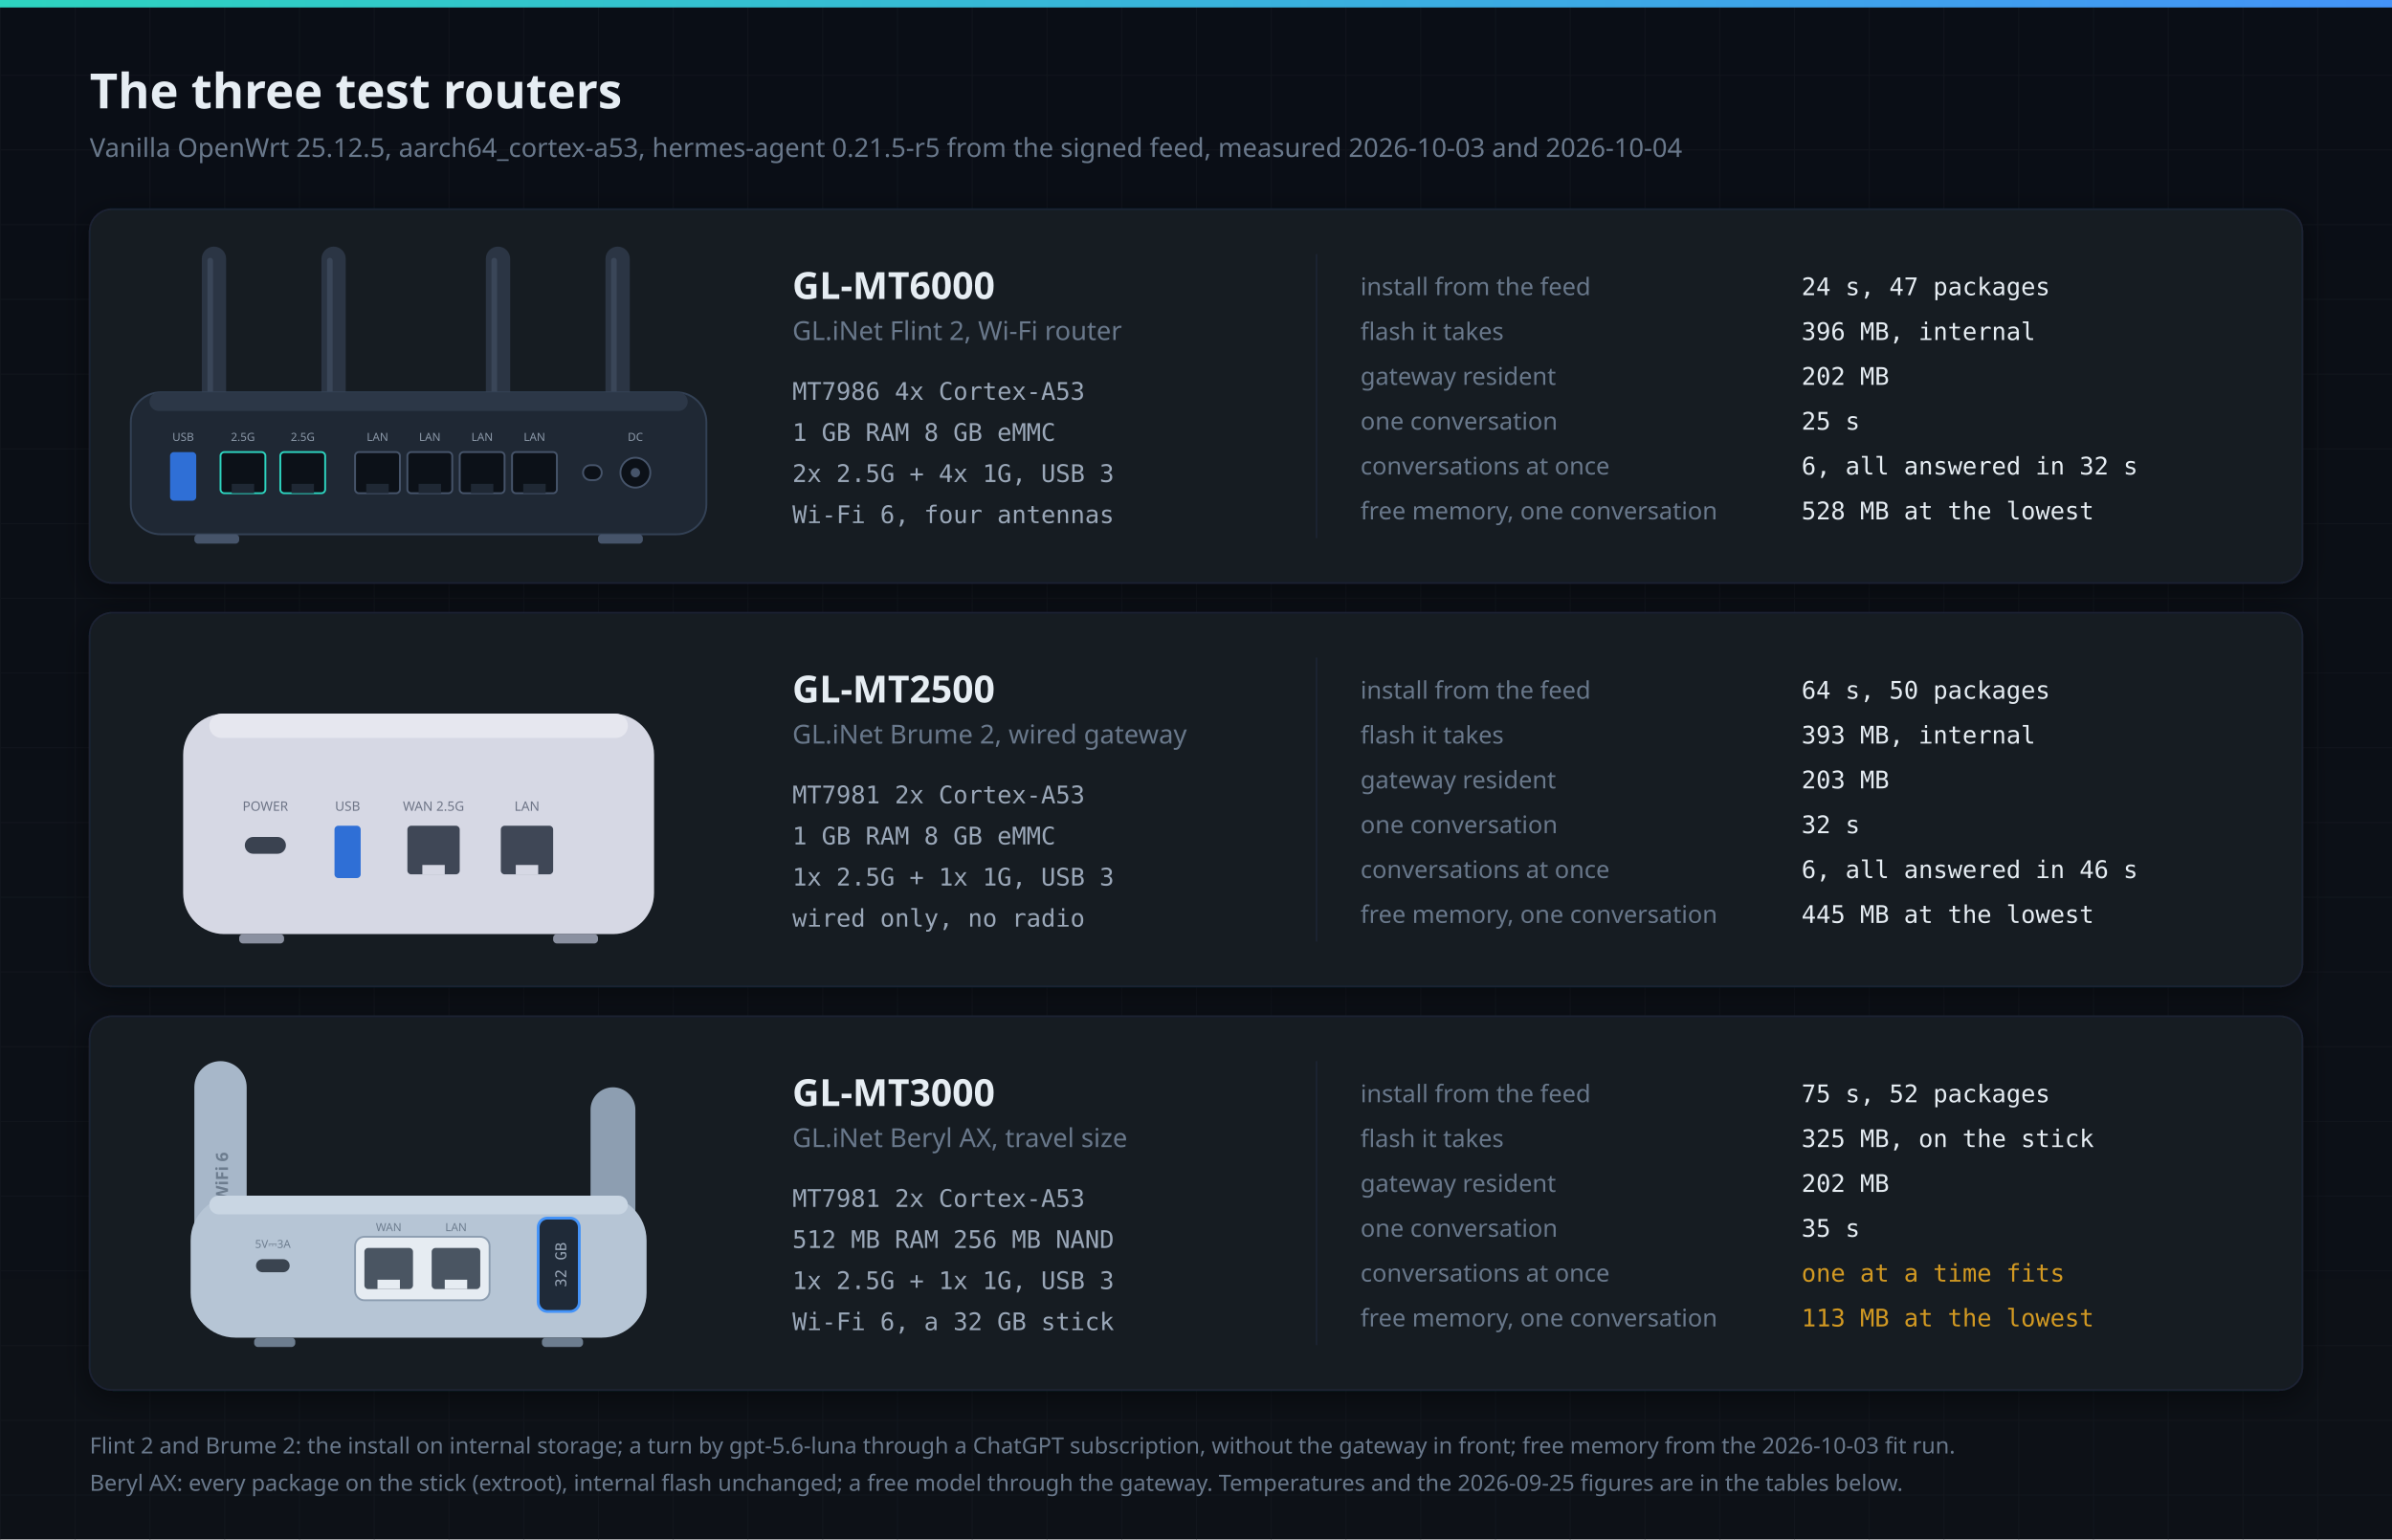
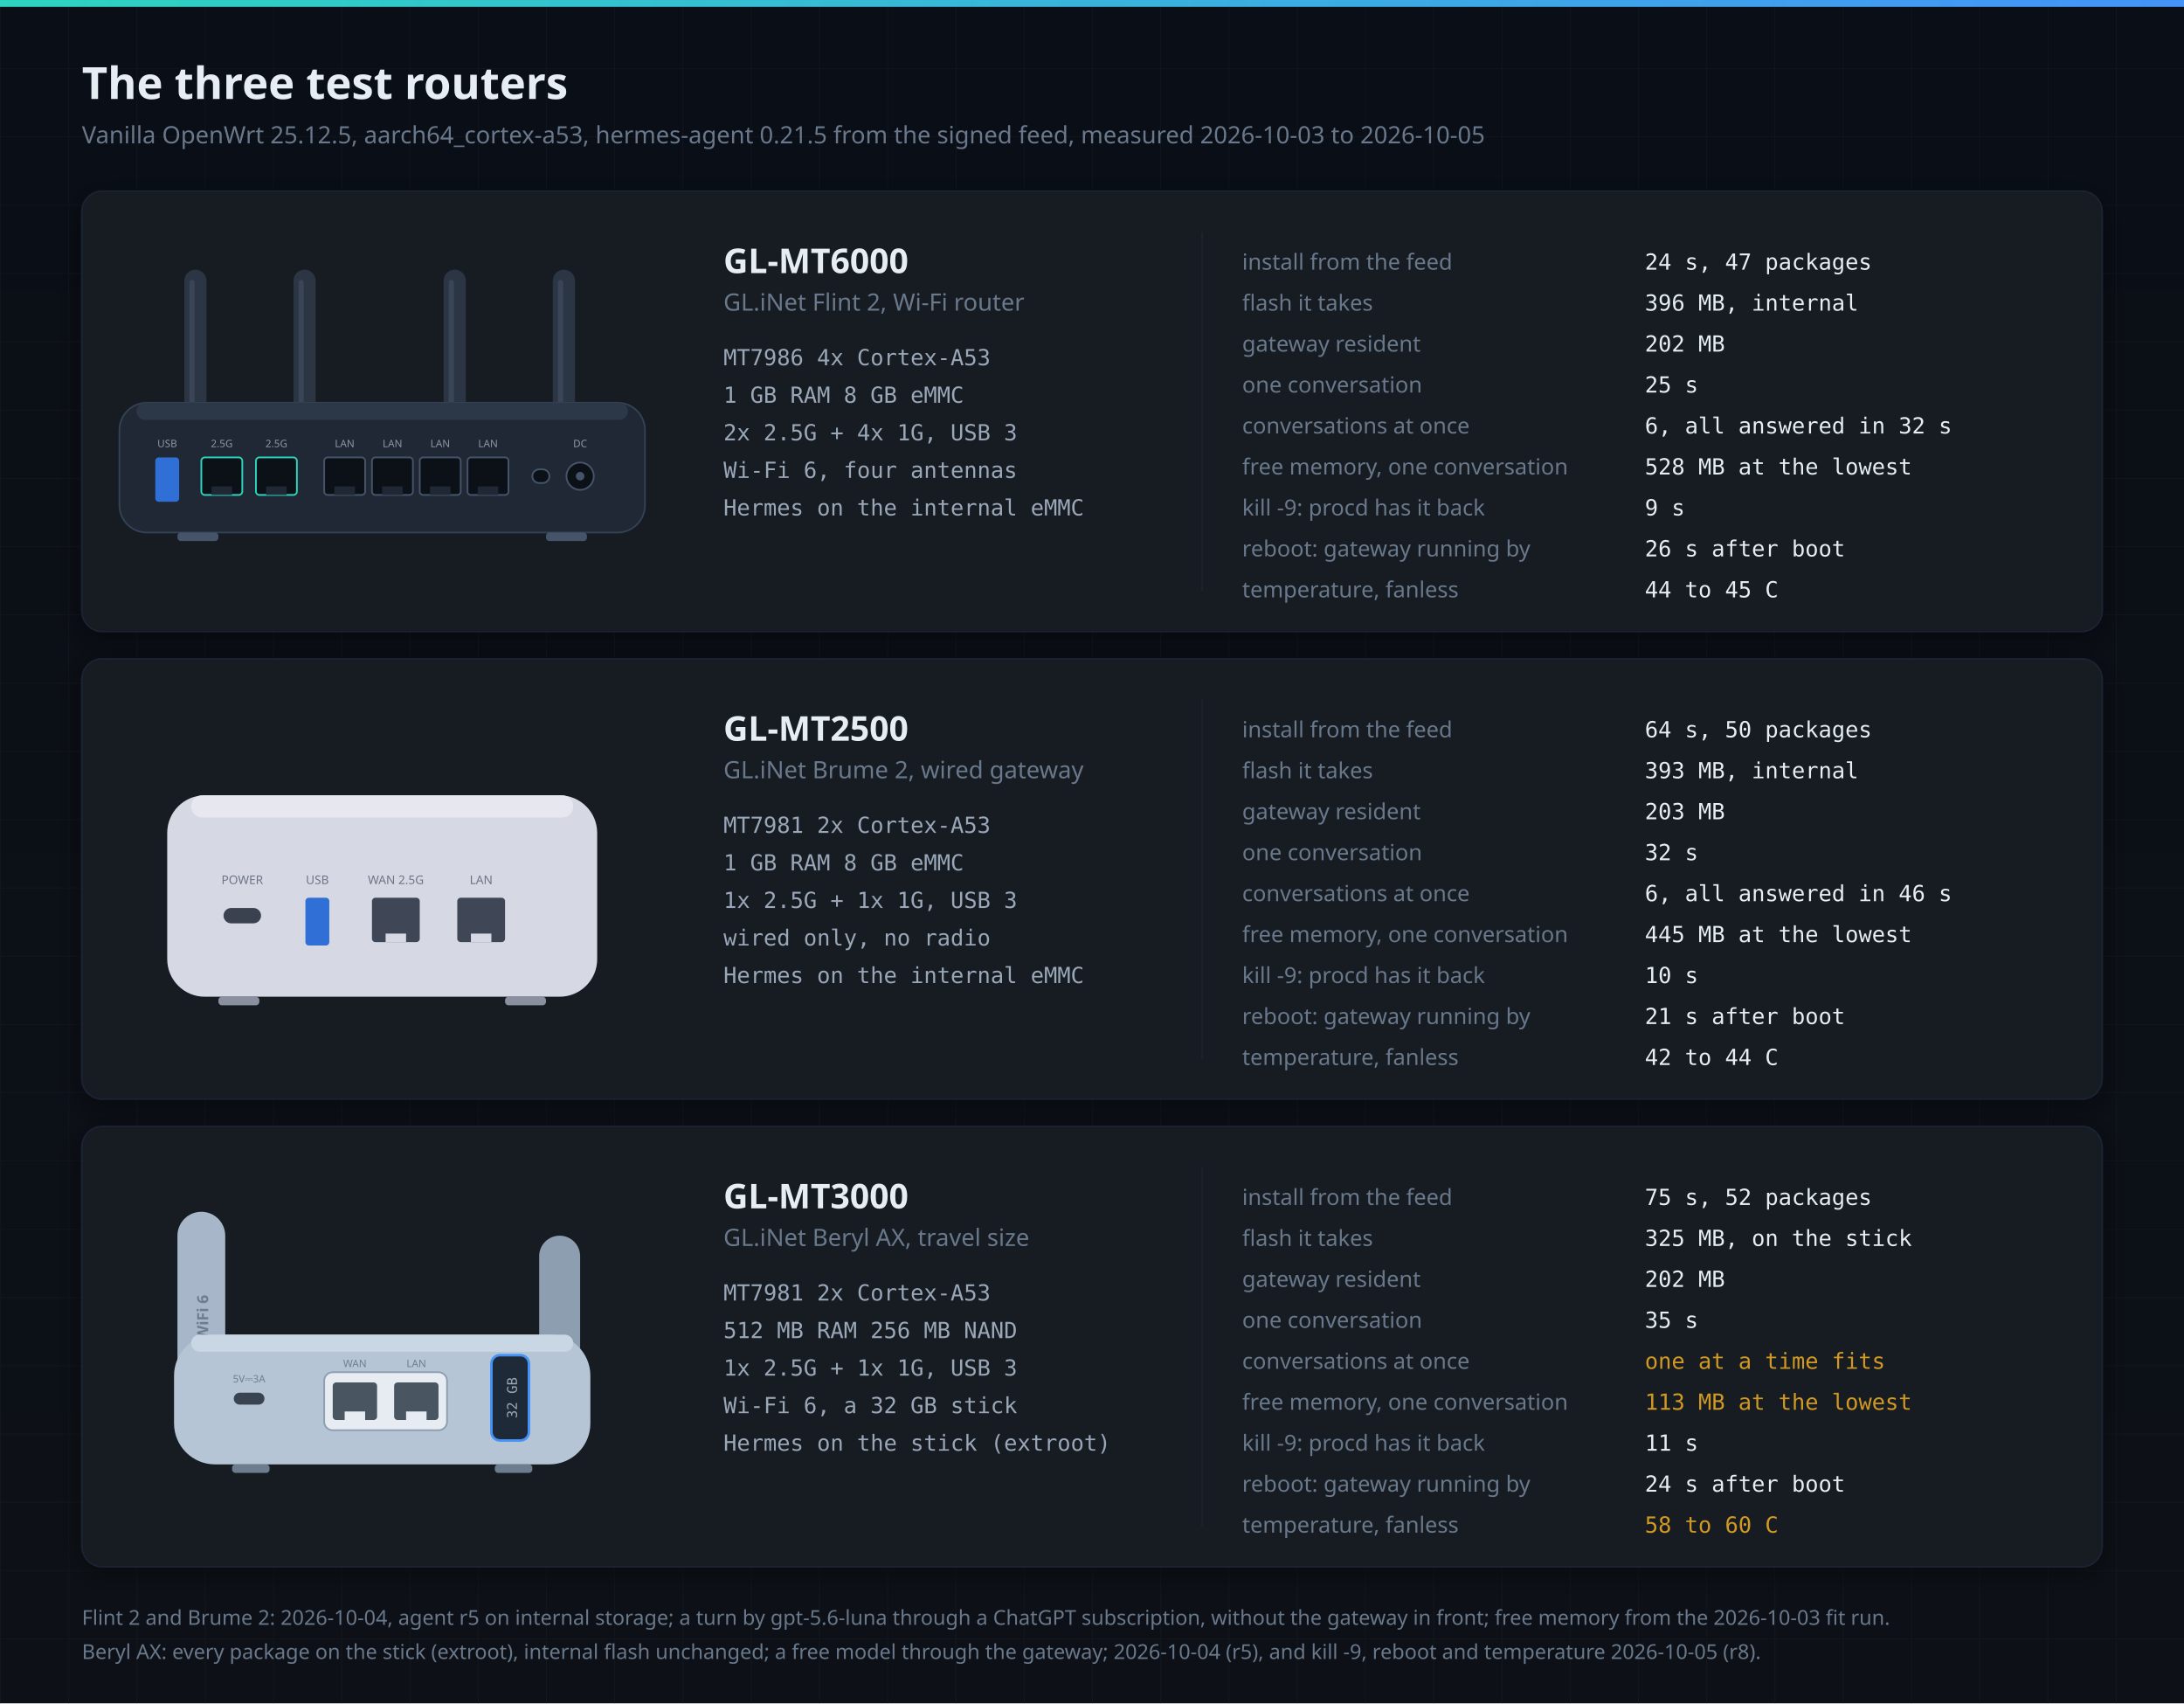
- <svg xmlns="http://www.w3.org/2000/svg" width="1280" height="824" viewBox="0 0 1280 824" role="img" aria-label="The three test routers: GL.iNet Flint 2, Wi-Fi router, GL.iNet Brume 2, wired gateway, GL.iNet Beryl AX, travel size">
+ <svg xmlns="http://www.w3.org/2000/svg" width="1280" height="998" viewBox="0 0 1280 998" role="img" aria-label="The three test routers: GL.iNet Flint 2, Wi-Fi router, GL.iNet Brume 2, wired gateway, GL.iNet Beryl AX, travel size">
  <defs>
    <filter id="soft" x="-20%" y="-20%" width="140%" height="140%">
      <feDropShadow dx="0" dy="4" stdDeviation="8" flood-color="#000000" flood-opacity="0.45" />
    </filter>
  </defs>
  <defs>
    <linearGradient id="bg" x1="0" y1="0" x2="0" y2="1">
      <stop offset="0" stop-color="#0a0e16" />
      <stop offset="1" stop-color="#0d1117" />
    </linearGradient>
    <linearGradient id="accent" x1="0" y1="0" x2="1" y2="0">
      <stop offset="0" stop-color="#2dd4bf" />
      <stop offset="1" stop-color="#4493f8" />
    </linearGradient>
    <pattern id="grid" width="40" height="40" patternUnits="userSpaceOnUse">
      <path d="M 40 0 L 0 0 0 40" fill="none" stroke="#161b22" stroke-width="1" />
    </pattern>
    <marker id="arrow" viewBox="0 0 10 10" refX="9" refY="5" markerWidth="7" markerHeight="7" orient="auto">
      <path d="M0,0 L10,5 L0,10 z" fill="#4493f8" />
    </marker>
  </defs>
-   <rect width="1280" height="824" fill="url(#bg)" />
-   <rect width="1280" height="824" fill="url(#grid)" opacity="0.5" />
+   <rect width="1280" height="998" fill="url(#bg)" />
+   <rect width="1280" height="998" fill="url(#grid)" opacity="0.5" />
  <rect width="1280" height="4" fill="url(#accent)" />
  <text x="48" y="58" font-family="ui-sans-serif,system-ui,sans-serif" font-size="26" fill="#e6edf3" font-weight="600">The three test routers</text>
-   <text x="48" y="84" font-family="ui-sans-serif,system-ui,sans-serif" font-size="14" fill="#69788b">Vanilla OpenWrt 25.12.5, aarch64_cortex-a53, hermes-agent 0.21.5-r5 from the signed feed, measured 2026-10-03 and 2026-10-04</text>
-   <rect x="48" y="112" width="1184" height="200" rx="12" fill="#141a23" stroke="#1b2331" filter="url(#soft)" />
-   <g transform="translate(64,132)">
+   <text x="48" y="84" font-family="ui-sans-serif,system-ui,sans-serif" font-size="14" fill="#69788b">Vanilla OpenWrt 25.12.5, aarch64_cortex-a53, hermes-agent 0.21.5 from the signed feed, measured 2026-10-03 to 2026-10-05</text>
+   <rect x="48" y="112" width="1184" height="258" rx="12" fill="#141a23" stroke="#1b2331" filter="url(#soft)" />
+   <g transform="translate(64,158)">
    <rect x="44" y="0" width="13" height="104" rx="6.5" fill="#2b3544" />
    <rect x="47" y="6" width="3" height="90" rx="1.5" fill="#3a4658" />
    <rect x="108" y="0" width="13" height="104" rx="6.5" fill="#2b3544" />
    <rect x="111" y="6" width="3" height="90" rx="1.5" fill="#3a4658" />
    <rect x="196" y="0" width="13" height="104" rx="6.5" fill="#2b3544" />
    <rect x="199" y="6" width="3" height="90" rx="1.5" fill="#3a4658" />
    <rect x="260" y="0" width="13" height="104" rx="6.5" fill="#2b3544" />
    <rect x="263" y="6" width="3" height="90" rx="1.5" fill="#3a4658" />
    <rect x="6" y="78" width="308" height="76" rx="16" fill="#1f2834" stroke="#334155" />
    <rect x="16" y="78" width="288" height="10" rx="5" fill="#2c3747" />
    <text x="34" y="104" font-family="ui-sans-serif,system-ui,sans-serif" font-size="6" fill="#8b98a8" text-anchor="middle">USB</text>
    <text x="66" y="104" font-family="ui-sans-serif,system-ui,sans-serif" font-size="6" fill="#8b98a8" text-anchor="middle">2.5G</text>
    <text x="98" y="104" font-family="ui-sans-serif,system-ui,sans-serif" font-size="6" fill="#8b98a8" text-anchor="middle">2.5G</text>
    <text x="138" y="104" font-family="ui-sans-serif,system-ui,sans-serif" font-size="6" fill="#8b98a8" text-anchor="middle">LAN</text>
    <text x="166" y="104" font-family="ui-sans-serif,system-ui,sans-serif" font-size="6" fill="#8b98a8" text-anchor="middle">LAN</text>
    <text x="194" y="104" font-family="ui-sans-serif,system-ui,sans-serif" font-size="6" fill="#8b98a8" text-anchor="middle">LAN</text>
    <text x="222" y="104" font-family="ui-sans-serif,system-ui,sans-serif" font-size="6" fill="#8b98a8" text-anchor="middle">LAN</text>
    <text x="276" y="104" font-family="ui-sans-serif,system-ui,sans-serif" font-size="6" fill="#8b98a8" text-anchor="middle">DC</text>
    <rect x="27" y="110" width="14" height="26" rx="2" fill="#2f6fd6" />
    <rect x="54" y="110" width="24" height="22" rx="2" fill="#0c1118" stroke="#2dd4bf" stroke-width="1" />
    <rect x="60" y="127" width="12" height="5" fill="#1f2834" />
    <rect x="86" y="110" width="24" height="22" rx="2" fill="#0c1118" stroke="#2dd4bf" stroke-width="1" />
    <rect x="92" y="127" width="12" height="5" fill="#1f2834" />
    <rect x="126" y="110" width="24" height="22" rx="2" fill="#0c1118" stroke="#46546a" />
    <rect x="132" y="127" width="12" height="5" fill="#1f2834" />
    <rect x="154" y="110" width="24" height="22" rx="2" fill="#0c1118" stroke="#46546a" />
    <rect x="160" y="127" width="12" height="5" fill="#1f2834" />
    <rect x="182" y="110" width="24" height="22" rx="2" fill="#0c1118" stroke="#46546a" />
    <rect x="188" y="127" width="12" height="5" fill="#1f2834" />
    <rect x="210" y="110" width="24" height="22" rx="2" fill="#0c1118" stroke="#46546a" />
    <rect x="216" y="127" width="12" height="5" fill="#1f2834" />
    <circle cx="276" cy="121" r="8" fill="#0c1118" stroke="#46546a" />
    <circle cx="276" cy="121" r="2.5" fill="#46546a" />
    <rect x="248" y="117" width="10" height="8" rx="4" fill="#0c1118" stroke="#46546a" />
    <rect x="40" y="154" width="24" height="5" rx="2" fill="#46546a" />
    <rect x="256" y="154" width="24" height="5" rx="2" fill="#46546a" />
  </g>
  <text x="424" y="160" font-family="ui-sans-serif,system-ui,sans-serif" font-size="20" fill="#e6edf3" font-weight="600">GL-MT6000</text>
  <text x="424" y="182" font-family="ui-sans-serif,system-ui,sans-serif" font-size="14" fill="#69788b">GL.iNet Flint 2, Wi-Fi router</text>
  <text x="424" y="214" font-family="ui-monospace,SFMono-Regular,Menlo,monospace" font-size="13" fill="#9aa7b8">MT7986  4x Cortex-A53</text>
  <text x="424" y="236" font-family="ui-monospace,SFMono-Regular,Menlo,monospace" font-size="13" fill="#9aa7b8">1 GB RAM   8 GB eMMC</text>
  <text x="424" y="258" font-family="ui-monospace,SFMono-Regular,Menlo,monospace" font-size="13" fill="#9aa7b8">2x 2.5G + 4x 1G, USB 3</text>
  <text x="424" y="280" font-family="ui-monospace,SFMono-Regular,Menlo,monospace" font-size="13" fill="#9aa7b8">Wi-Fi 6, four antennas</text>
-   <rect x="704" y="136" width="1" height="152" fill="#1b2331" />
+   <text x="424" y="302" font-family="ui-monospace,SFMono-Regular,Menlo,monospace" font-size="13" fill="#9aa7b8">Hermes on the internal eMMC</text>
+   <rect x="704" y="136" width="1" height="210" fill="#1b2331" />
  <text x="728" y="158" font-family="ui-sans-serif,system-ui,sans-serif" font-size="13" fill="#69788b">install from the feed</text>
  <text x="964" y="158" font-family="ui-monospace,SFMono-Regular,Menlo,monospace" font-size="13" fill="#e6edf3">24 s, 47 packages</text>
  <text x="728" y="182" font-family="ui-sans-serif,system-ui,sans-serif" font-size="13" fill="#69788b">flash it takes</text>
  <text x="964" y="182" font-family="ui-monospace,SFMono-Regular,Menlo,monospace" font-size="13" fill="#e6edf3">396 MB, internal</text>
  <text x="728" y="206" font-family="ui-sans-serif,system-ui,sans-serif" font-size="13" fill="#69788b">gateway resident</text>
  <text x="964" y="206" font-family="ui-monospace,SFMono-Regular,Menlo,monospace" font-size="13" fill="#e6edf3">202 MB</text>
  <text x="728" y="230" font-family="ui-sans-serif,system-ui,sans-serif" font-size="13" fill="#69788b">one conversation</text>
  <text x="964" y="230" font-family="ui-monospace,SFMono-Regular,Menlo,monospace" font-size="13" fill="#e6edf3">25 s</text>
  <text x="728" y="254" font-family="ui-sans-serif,system-ui,sans-serif" font-size="13" fill="#69788b">conversations at once</text>
  <text x="964" y="254" font-family="ui-monospace,SFMono-Regular,Menlo,monospace" font-size="13" fill="#e6edf3">6, all answered in 32 s</text>
  <text x="728" y="278" font-family="ui-sans-serif,system-ui,sans-serif" font-size="13" fill="#69788b">free memory, one conversation</text>
  <text x="964" y="278" font-family="ui-monospace,SFMono-Regular,Menlo,monospace" font-size="13" fill="#e6edf3">528 MB at the lowest</text>
-   <rect x="48" y="328" width="1184" height="200" rx="12" fill="#141a23" stroke="#1b2331" filter="url(#soft)" />
-   <g transform="translate(64,348)">
+   <text x="728" y="302" font-family="ui-sans-serif,system-ui,sans-serif" font-size="13" fill="#69788b">kill -9: procd has it back</text>
+   <text x="964" y="302" font-family="ui-monospace,SFMono-Regular,Menlo,monospace" font-size="13" fill="#e6edf3">9 s</text>
+   <text x="728" y="326" font-family="ui-sans-serif,system-ui,sans-serif" font-size="13" fill="#69788b">reboot: gateway running by</text>
+   <text x="964" y="326" font-family="ui-monospace,SFMono-Regular,Menlo,monospace" font-size="13" fill="#e6edf3">26 s after boot</text>
+   <text x="728" y="350" font-family="ui-sans-serif,system-ui,sans-serif" font-size="13" fill="#69788b">temperature, fanless</text>
+   <text x="964" y="350" font-family="ui-monospace,SFMono-Regular,Menlo,monospace" font-size="13" fill="#e6edf3">44 to 45 C</text>
+   <rect x="48" y="386" width="1184" height="258" rx="12" fill="#141a23" stroke="#1b2331" filter="url(#soft)" />
+   <g transform="translate(64,432)">
    <rect x="34" y="34" width="252" height="118" rx="22" fill="#d6d8e4" />
    <rect x="48" y="34" width="224" height="13" rx="6.5" fill="#e6e7ef" />
    <text x="78" y="86" font-family="ui-sans-serif,system-ui,sans-serif" font-size="7" fill="#6d7486" text-anchor="middle">POWER</text>
    <text x="122" y="86" font-family="ui-sans-serif,system-ui,sans-serif" font-size="7" fill="#6d7486" text-anchor="middle">USB</text>
    <text x="168" y="86" font-family="ui-sans-serif,system-ui,sans-serif" font-size="7" fill="#6d7486" text-anchor="middle">WAN 2.5G</text>
    <text x="218" y="86" font-family="ui-sans-serif,system-ui,sans-serif" font-size="7" fill="#6d7486" text-anchor="middle">LAN</text>
    <rect x="67" y="100" width="22" height="9" rx="4.5" fill="#3a4250" />
    <rect x="115" y="94" width="14" height="28" rx="2" fill="#2f6fd6" />
    <rect x="154" y="94" width="28" height="26" rx="2" fill="#3f4756" />
    <rect x="162" y="115" width="12" height="5" fill="#d6d8e4" />
    <rect x="204" y="94" width="28" height="26" rx="2" fill="#3f4756" />
    <rect x="212" y="115" width="12" height="5" fill="#d6d8e4" />
    <rect x="64" y="152" width="24" height="5" rx="2" fill="#8a90a0" />
    <rect x="232" y="152" width="24" height="5" rx="2" fill="#8a90a0" />
  </g>
-   <text x="424" y="376" font-family="ui-sans-serif,system-ui,sans-serif" font-size="20" fill="#e6edf3" font-weight="600">GL-MT2500</text>
-   <text x="424" y="398" font-family="ui-sans-serif,system-ui,sans-serif" font-size="14" fill="#69788b">GL.iNet Brume 2, wired gateway</text>
-   <text x="424" y="430" font-family="ui-monospace,SFMono-Regular,Menlo,monospace" font-size="13" fill="#9aa7b8">MT7981  2x Cortex-A53</text>
-   <text x="424" y="452" font-family="ui-monospace,SFMono-Regular,Menlo,monospace" font-size="13" fill="#9aa7b8">1 GB RAM   8 GB eMMC</text>
-   <text x="424" y="474" font-family="ui-monospace,SFMono-Regular,Menlo,monospace" font-size="13" fill="#9aa7b8">1x 2.5G + 1x 1G, USB 3</text>
-   <text x="424" y="496" font-family="ui-monospace,SFMono-Regular,Menlo,monospace" font-size="13" fill="#9aa7b8">wired only, no radio</text>
-   <rect x="704" y="352" width="1" height="152" fill="#1b2331" />
-   <text x="728" y="374" font-family="ui-sans-serif,system-ui,sans-serif" font-size="13" fill="#69788b">install from the feed</text>
-   <text x="964" y="374" font-family="ui-monospace,SFMono-Regular,Menlo,monospace" font-size="13" fill="#e6edf3">64 s, 50 packages</text>
-   <text x="728" y="398" font-family="ui-sans-serif,system-ui,sans-serif" font-size="13" fill="#69788b">flash it takes</text>
-   <text x="964" y="398" font-family="ui-monospace,SFMono-Regular,Menlo,monospace" font-size="13" fill="#e6edf3">393 MB, internal</text>
-   <text x="728" y="422" font-family="ui-sans-serif,system-ui,sans-serif" font-size="13" fill="#69788b">gateway resident</text>
-   <text x="964" y="422" font-family="ui-monospace,SFMono-Regular,Menlo,monospace" font-size="13" fill="#e6edf3">203 MB</text>
-   <text x="728" y="446" font-family="ui-sans-serif,system-ui,sans-serif" font-size="13" fill="#69788b">one conversation</text>
-   <text x="964" y="446" font-family="ui-monospace,SFMono-Regular,Menlo,monospace" font-size="13" fill="#e6edf3">32 s</text>
-   <text x="728" y="470" font-family="ui-sans-serif,system-ui,sans-serif" font-size="13" fill="#69788b">conversations at once</text>
-   <text x="964" y="470" font-family="ui-monospace,SFMono-Regular,Menlo,monospace" font-size="13" fill="#e6edf3">6, all answered in 46 s</text>
-   <text x="728" y="494" font-family="ui-sans-serif,system-ui,sans-serif" font-size="13" fill="#69788b">free memory, one conversation</text>
-   <text x="964" y="494" font-family="ui-monospace,SFMono-Regular,Menlo,monospace" font-size="13" fill="#e6edf3">445 MB at the lowest</text>
-   <rect x="48" y="544" width="1184" height="200" rx="12" fill="#141a23" stroke="#1b2331" filter="url(#soft)" />
-   <g transform="translate(102,568)">
+   <text x="424" y="434" font-family="ui-sans-serif,system-ui,sans-serif" font-size="20" fill="#e6edf3" font-weight="600">GL-MT2500</text>
+   <text x="424" y="456" font-family="ui-sans-serif,system-ui,sans-serif" font-size="14" fill="#69788b">GL.iNet Brume 2, wired gateway</text>
+   <text x="424" y="488" font-family="ui-monospace,SFMono-Regular,Menlo,monospace" font-size="13" fill="#9aa7b8">MT7981  2x Cortex-A53</text>
+   <text x="424" y="510" font-family="ui-monospace,SFMono-Regular,Menlo,monospace" font-size="13" fill="#9aa7b8">1 GB RAM   8 GB eMMC</text>
+   <text x="424" y="532" font-family="ui-monospace,SFMono-Regular,Menlo,monospace" font-size="13" fill="#9aa7b8">1x 2.5G + 1x 1G, USB 3</text>
+   <text x="424" y="554" font-family="ui-monospace,SFMono-Regular,Menlo,monospace" font-size="13" fill="#9aa7b8">wired only, no radio</text>
+   <text x="424" y="576" font-family="ui-monospace,SFMono-Regular,Menlo,monospace" font-size="13" fill="#9aa7b8">Hermes on the internal eMMC</text>
+   <rect x="704" y="410" width="1" height="210" fill="#1b2331" />
+   <text x="728" y="432" font-family="ui-sans-serif,system-ui,sans-serif" font-size="13" fill="#69788b">install from the feed</text>
+   <text x="964" y="432" font-family="ui-monospace,SFMono-Regular,Menlo,monospace" font-size="13" fill="#e6edf3">64 s, 50 packages</text>
+   <text x="728" y="456" font-family="ui-sans-serif,system-ui,sans-serif" font-size="13" fill="#69788b">flash it takes</text>
+   <text x="964" y="456" font-family="ui-monospace,SFMono-Regular,Menlo,monospace" font-size="13" fill="#e6edf3">393 MB, internal</text>
+   <text x="728" y="480" font-family="ui-sans-serif,system-ui,sans-serif" font-size="13" fill="#69788b">gateway resident</text>
+   <text x="964" y="480" font-family="ui-monospace,SFMono-Regular,Menlo,monospace" font-size="13" fill="#e6edf3">203 MB</text>
+   <text x="728" y="504" font-family="ui-sans-serif,system-ui,sans-serif" font-size="13" fill="#69788b">one conversation</text>
+   <text x="964" y="504" font-family="ui-monospace,SFMono-Regular,Menlo,monospace" font-size="13" fill="#e6edf3">32 s</text>
+   <text x="728" y="528" font-family="ui-sans-serif,system-ui,sans-serif" font-size="13" fill="#69788b">conversations at once</text>
+   <text x="964" y="528" font-family="ui-monospace,SFMono-Regular,Menlo,monospace" font-size="13" fill="#e6edf3">6, all answered in 46 s</text>
+   <text x="728" y="552" font-family="ui-sans-serif,system-ui,sans-serif" font-size="13" fill="#69788b">free memory, one conversation</text>
+   <text x="964" y="552" font-family="ui-monospace,SFMono-Regular,Menlo,monospace" font-size="13" fill="#e6edf3">445 MB at the lowest</text>
+   <text x="728" y="576" font-family="ui-sans-serif,system-ui,sans-serif" font-size="13" fill="#69788b">kill -9: procd has it back</text>
+   <text x="964" y="576" font-family="ui-monospace,SFMono-Regular,Menlo,monospace" font-size="13" fill="#e6edf3">10 s</text>
+   <text x="728" y="600" font-family="ui-sans-serif,system-ui,sans-serif" font-size="13" fill="#69788b">reboot: gateway running by</text>
+   <text x="964" y="600" font-family="ui-monospace,SFMono-Regular,Menlo,monospace" font-size="13" fill="#e6edf3">21 s after boot</text>
+   <text x="728" y="624" font-family="ui-sans-serif,system-ui,sans-serif" font-size="13" fill="#69788b">temperature, fanless</text>
+   <text x="964" y="624" font-family="ui-monospace,SFMono-Regular,Menlo,monospace" font-size="13" fill="#e6edf3">42 to 44 C</text>
+   <rect x="48" y="660" width="1184" height="258" rx="12" fill="#141a23" stroke="#1b2331" filter="url(#soft)" />
+   <g transform="translate(102,710)">
    <rect x="214" y="14" width="24" height="98" rx="12" fill="#8d9eb1" />
    <rect x="2" y="0" width="28" height="112" rx="14" fill="#a7b7c9" />
    <text transform="translate(20,62) rotate(-90)" font-family="ui-sans-serif,system-ui,sans-serif" font-size="9" font-weight="600" fill="#6d7d8f" text-anchor="middle">WiFi 6</text>
    <rect x="0" y="72" width="244" height="76" rx="24" fill="#b6c5d5" />
    <rect x="10" y="72" width="224" height="10" rx="5" fill="#c9d6e3" />
    <text x="44" y="100" font-family="ui-sans-serif,system-ui,sans-serif" font-size="6" fill="#6d7d8f" text-anchor="middle">5V⎓3A</text>
    <rect x="35" y="106" width="18" height="7" rx="3.5" fill="#3a4450" />
    <rect x="88" y="94" width="72" height="34" rx="5" fill="#e6ecf2" stroke="#8d9eb1" />
    <text x="106" y="91" font-family="ui-sans-serif,system-ui,sans-serif" font-size="6" fill="#6d7d8f" text-anchor="middle">WAN</text>
    <text x="142" y="91" font-family="ui-sans-serif,system-ui,sans-serif" font-size="6" fill="#6d7d8f" text-anchor="middle">LAN</text>
    <rect x="93" y="100" width="26" height="22" rx="2" fill="#4a5562" />
    <rect x="100" y="117" width="12" height="5" fill="#e6ecf2" />
    <rect x="129" y="100" width="26" height="22" rx="2" fill="#4a5562" />
    <rect x="136" y="117" width="12" height="5" fill="#e6ecf2" />
    <rect x="190" y="96" width="14" height="28" rx="2" fill="#2f6fd6" />
    <rect x="186" y="84" width="22" height="50" rx="5" fill="#1f2a38" stroke="#4493f8" stroke-width="1.5" />
    <text transform="translate(201,109) rotate(-90)" font-family="ui-monospace,SFMono-Regular,Menlo,monospace" font-size="8" fill="#9aa7b8" text-anchor="middle">32 GB</text>
    <rect x="34" y="148" width="22" height="5" rx="2" fill="#6d7d8f" />
    <rect x="188" y="148" width="22" height="5" rx="2" fill="#6d7d8f" />
  </g>
-   <text x="424" y="592" font-family="ui-sans-serif,system-ui,sans-serif" font-size="20" fill="#e6edf3" font-weight="600">GL-MT3000</text>
-   <text x="424" y="614" font-family="ui-sans-serif,system-ui,sans-serif" font-size="14" fill="#69788b">GL.iNet Beryl AX, travel size</text>
-   <text x="424" y="646" font-family="ui-monospace,SFMono-Regular,Menlo,monospace" font-size="13" fill="#9aa7b8">MT7981  2x Cortex-A53</text>
-   <text x="424" y="668" font-family="ui-monospace,SFMono-Regular,Menlo,monospace" font-size="13" fill="#9aa7b8">512 MB RAM   256 MB NAND</text>
-   <text x="424" y="690" font-family="ui-monospace,SFMono-Regular,Menlo,monospace" font-size="13" fill="#9aa7b8">1x 2.5G + 1x 1G, USB 3</text>
-   <text x="424" y="712" font-family="ui-monospace,SFMono-Regular,Menlo,monospace" font-size="13" fill="#9aa7b8">Wi-Fi 6, a 32 GB stick</text>
-   <rect x="704" y="568" width="1" height="152" fill="#1b2331" />
-   <text x="728" y="590" font-family="ui-sans-serif,system-ui,sans-serif" font-size="13" fill="#69788b">install from the feed</text>
-   <text x="964" y="590" font-family="ui-monospace,SFMono-Regular,Menlo,monospace" font-size="13" fill="#e6edf3">75 s, 52 packages</text>
-   <text x="728" y="614" font-family="ui-sans-serif,system-ui,sans-serif" font-size="13" fill="#69788b">flash it takes</text>
-   <text x="964" y="614" font-family="ui-monospace,SFMono-Regular,Menlo,monospace" font-size="13" fill="#e6edf3">325 MB, on the stick</text>
-   <text x="728" y="638" font-family="ui-sans-serif,system-ui,sans-serif" font-size="13" fill="#69788b">gateway resident</text>
-   <text x="964" y="638" font-family="ui-monospace,SFMono-Regular,Menlo,monospace" font-size="13" fill="#e6edf3">202 MB</text>
-   <text x="728" y="662" font-family="ui-sans-serif,system-ui,sans-serif" font-size="13" fill="#69788b">one conversation</text>
-   <text x="964" y="662" font-family="ui-monospace,SFMono-Regular,Menlo,monospace" font-size="13" fill="#e6edf3">35 s</text>
-   <text x="728" y="686" font-family="ui-sans-serif,system-ui,sans-serif" font-size="13" fill="#69788b">conversations at once</text>
-   <text x="964" y="686" font-family="ui-monospace,SFMono-Regular,Menlo,monospace" font-size="13" fill="#d29922">one at a time fits</text>
-   <text x="728" y="710" font-family="ui-sans-serif,system-ui,sans-serif" font-size="13" fill="#69788b">free memory, one conversation</text>
-   <text x="964" y="710" font-family="ui-monospace,SFMono-Regular,Menlo,monospace" font-size="13" fill="#d29922">113 MB at the lowest</text>
-   <text x="48" y="778" font-family="ui-sans-serif,system-ui,sans-serif" font-size="12" fill="#69788b">Flint 2 and Brume 2: the install on internal storage; a turn by gpt-5.6-luna through a ChatGPT subscription, without the gateway in front; free memory from the 2026-10-03 fit run.</text>
-   <text x="48" y="798" font-family="ui-sans-serif,system-ui,sans-serif" font-size="12" fill="#69788b">Beryl AX: every package on the stick (extroot), internal flash unchanged; a free model through the gateway. Temperatures and the 2026-09-25 figures are in the tables below.</text>
+   <text x="424" y="708" font-family="ui-sans-serif,system-ui,sans-serif" font-size="20" fill="#e6edf3" font-weight="600">GL-MT3000</text>
+   <text x="424" y="730" font-family="ui-sans-serif,system-ui,sans-serif" font-size="14" fill="#69788b">GL.iNet Beryl AX, travel size</text>
+   <text x="424" y="762" font-family="ui-monospace,SFMono-Regular,Menlo,monospace" font-size="13" fill="#9aa7b8">MT7981  2x Cortex-A53</text>
+   <text x="424" y="784" font-family="ui-monospace,SFMono-Regular,Menlo,monospace" font-size="13" fill="#9aa7b8">512 MB RAM   256 MB NAND</text>
+   <text x="424" y="806" font-family="ui-monospace,SFMono-Regular,Menlo,monospace" font-size="13" fill="#9aa7b8">1x 2.5G + 1x 1G, USB 3</text>
+   <text x="424" y="828" font-family="ui-monospace,SFMono-Regular,Menlo,monospace" font-size="13" fill="#9aa7b8">Wi-Fi 6, a 32 GB stick</text>
+   <text x="424" y="850" font-family="ui-monospace,SFMono-Regular,Menlo,monospace" font-size="13" fill="#9aa7b8">Hermes on the stick (extroot)</text>
+   <rect x="704" y="684" width="1" height="210" fill="#1b2331" />
+   <text x="728" y="706" font-family="ui-sans-serif,system-ui,sans-serif" font-size="13" fill="#69788b">install from the feed</text>
+   <text x="964" y="706" font-family="ui-monospace,SFMono-Regular,Menlo,monospace" font-size="13" fill="#e6edf3">75 s, 52 packages</text>
+   <text x="728" y="730" font-family="ui-sans-serif,system-ui,sans-serif" font-size="13" fill="#69788b">flash it takes</text>
+   <text x="964" y="730" font-family="ui-monospace,SFMono-Regular,Menlo,monospace" font-size="13" fill="#e6edf3">325 MB, on the stick</text>
+   <text x="728" y="754" font-family="ui-sans-serif,system-ui,sans-serif" font-size="13" fill="#69788b">gateway resident</text>
+   <text x="964" y="754" font-family="ui-monospace,SFMono-Regular,Menlo,monospace" font-size="13" fill="#e6edf3">202 MB</text>
+   <text x="728" y="778" font-family="ui-sans-serif,system-ui,sans-serif" font-size="13" fill="#69788b">one conversation</text>
+   <text x="964" y="778" font-family="ui-monospace,SFMono-Regular,Menlo,monospace" font-size="13" fill="#e6edf3">35 s</text>
+   <text x="728" y="802" font-family="ui-sans-serif,system-ui,sans-serif" font-size="13" fill="#69788b">conversations at once</text>
+   <text x="964" y="802" font-family="ui-monospace,SFMono-Regular,Menlo,monospace" font-size="13" fill="#d29922">one at a time fits</text>
+   <text x="728" y="826" font-family="ui-sans-serif,system-ui,sans-serif" font-size="13" fill="#69788b">free memory, one conversation</text>
+   <text x="964" y="826" font-family="ui-monospace,SFMono-Regular,Menlo,monospace" font-size="13" fill="#d29922">113 MB at the lowest</text>
+   <text x="728" y="850" font-family="ui-sans-serif,system-ui,sans-serif" font-size="13" fill="#69788b">kill -9: procd has it back</text>
+   <text x="964" y="850" font-family="ui-monospace,SFMono-Regular,Menlo,monospace" font-size="13" fill="#e6edf3">11 s</text>
+   <text x="728" y="874" font-family="ui-sans-serif,system-ui,sans-serif" font-size="13" fill="#69788b">reboot: gateway running by</text>
+   <text x="964" y="874" font-family="ui-monospace,SFMono-Regular,Menlo,monospace" font-size="13" fill="#e6edf3">24 s after boot</text>
+   <text x="728" y="898" font-family="ui-sans-serif,system-ui,sans-serif" font-size="13" fill="#69788b">temperature, fanless</text>
+   <text x="964" y="898" font-family="ui-monospace,SFMono-Regular,Menlo,monospace" font-size="13" fill="#d29922">58 to 60 C</text>
+   <text x="48" y="952" font-family="ui-sans-serif,system-ui,sans-serif" font-size="12" fill="#69788b">Flint 2 and Brume 2: 2026-10-04, agent r5 on internal storage; a turn by gpt-5.6-luna through a ChatGPT subscription, without the gateway in front; free memory from the 2026-10-03 fit run.</text>
+   <text x="48" y="972" font-family="ui-sans-serif,system-ui,sans-serif" font-size="12" fill="#69788b">Beryl AX: every package on the stick (extroot), internal flash unchanged; a free model through the gateway; 2026-10-04 (r5), and kill -9, reboot and temperature 2026-10-05 (r8).</text>
</svg>
